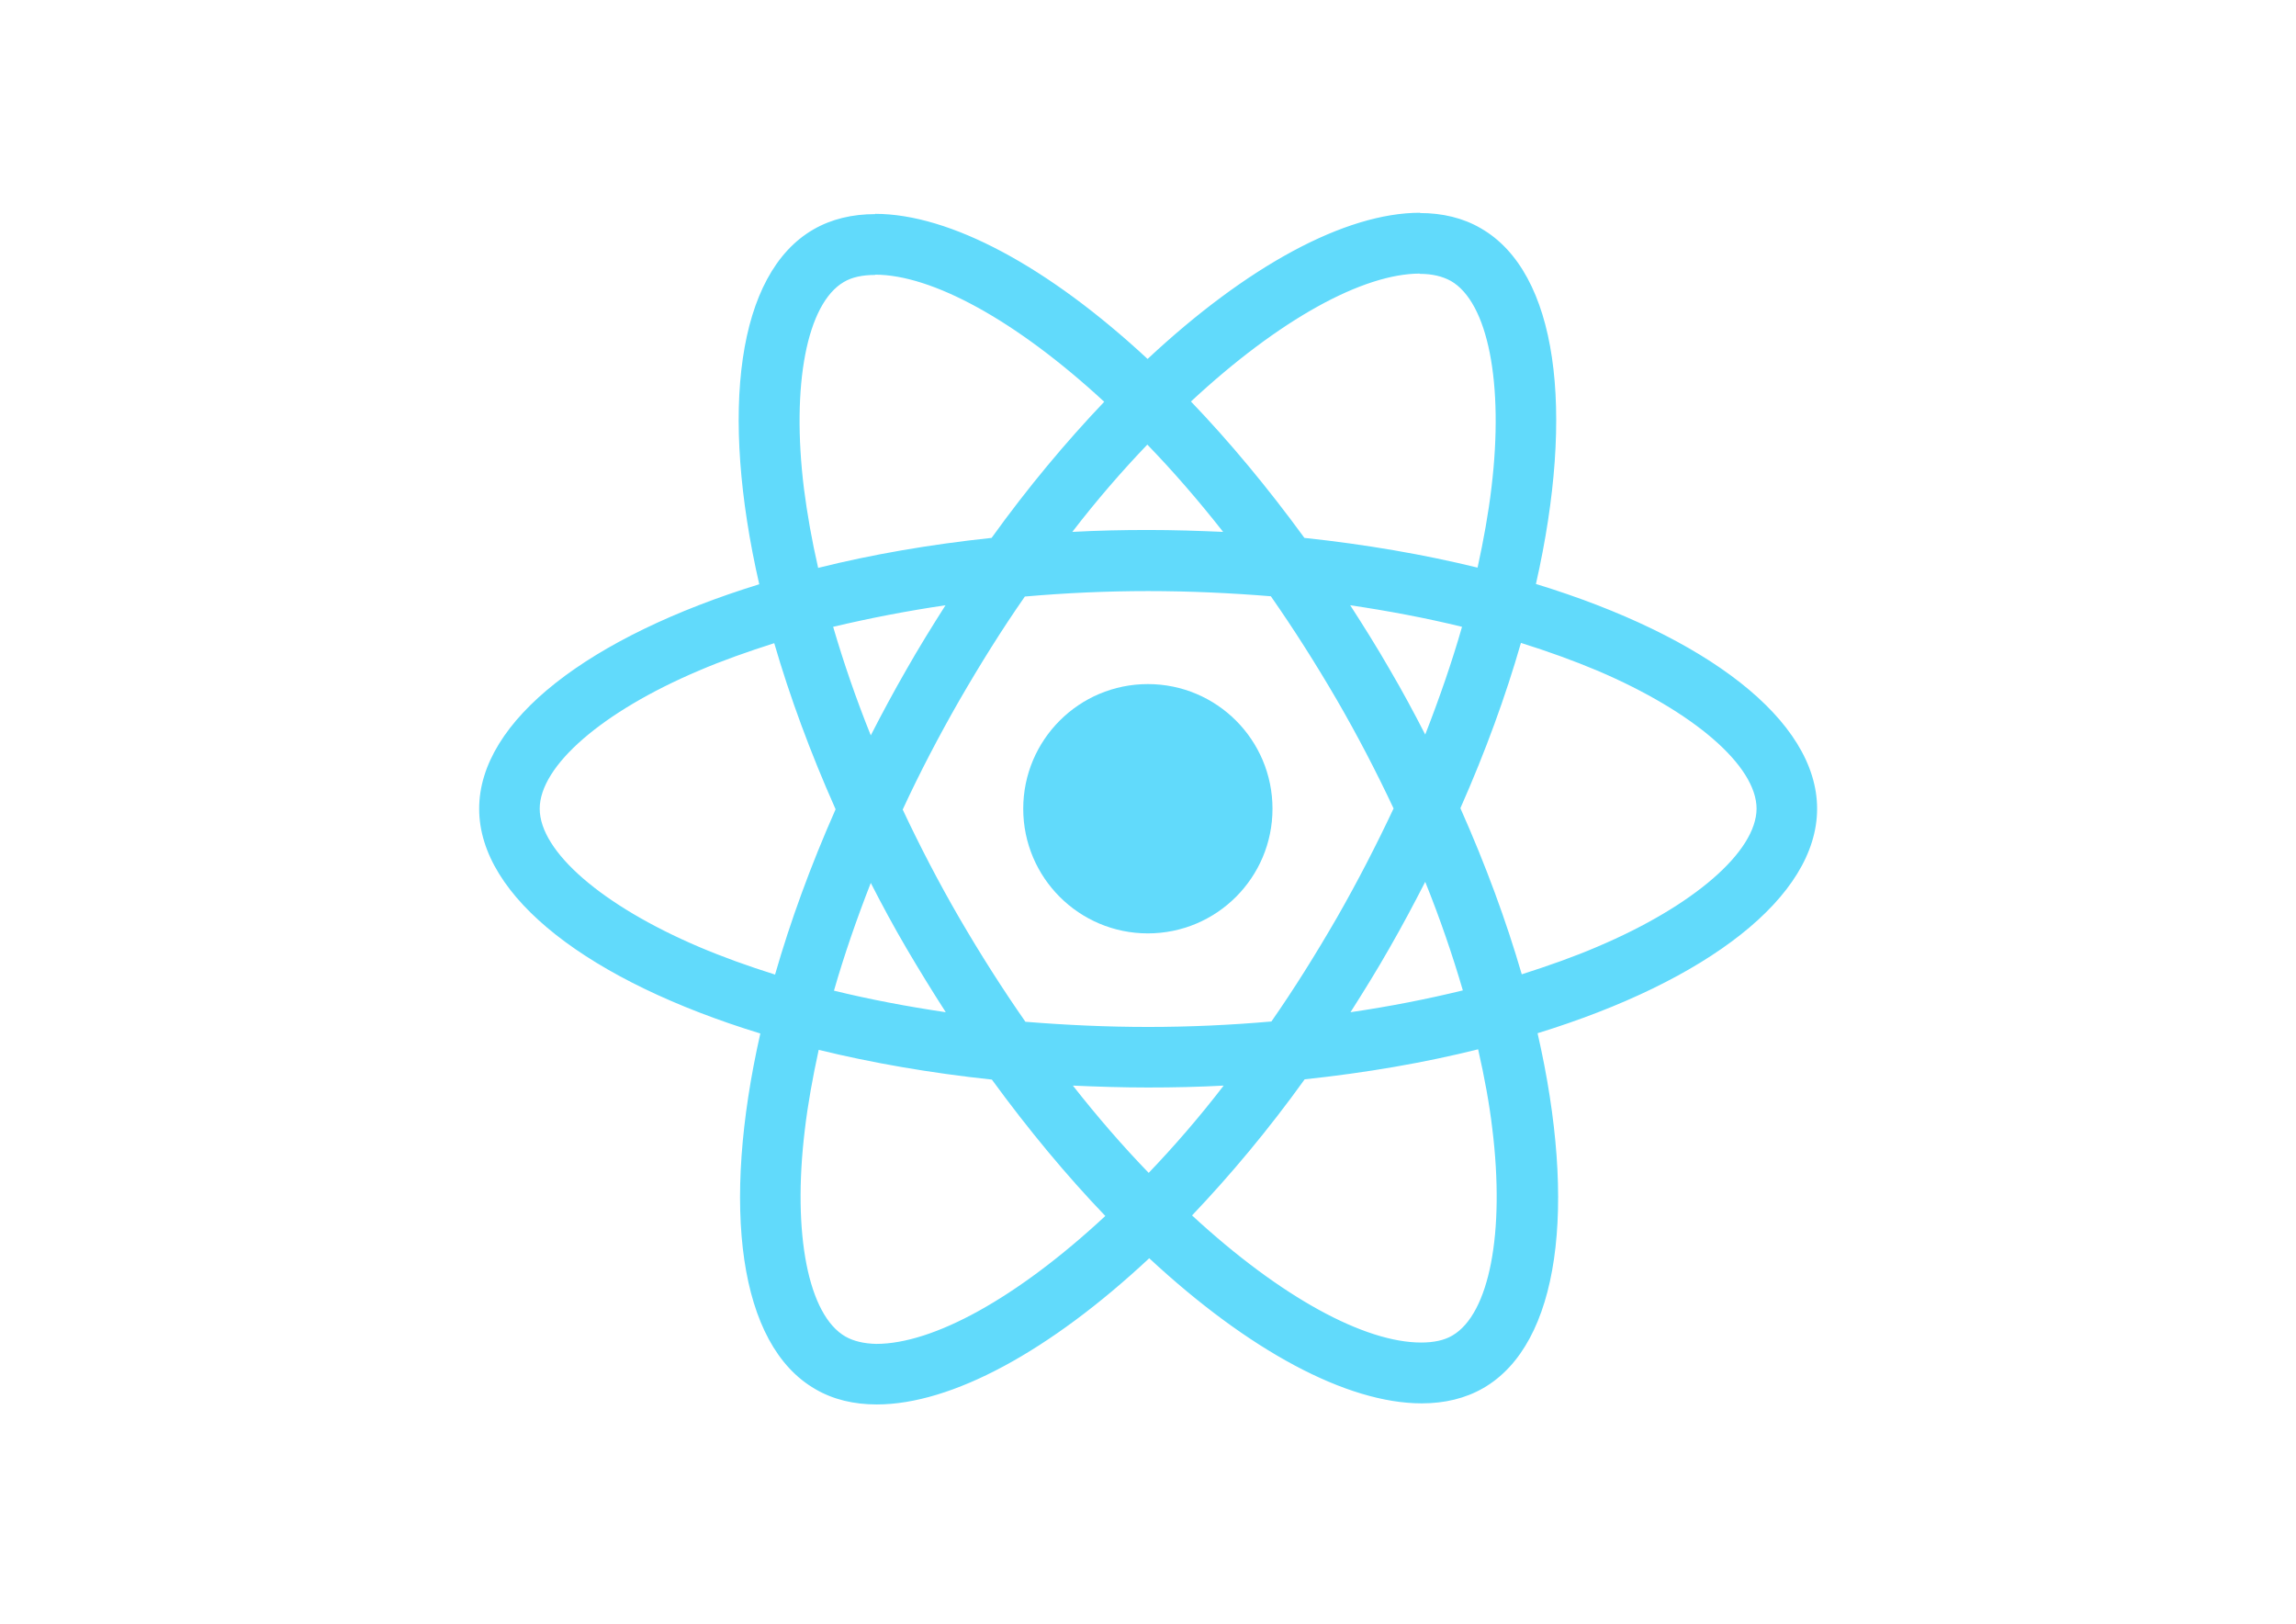
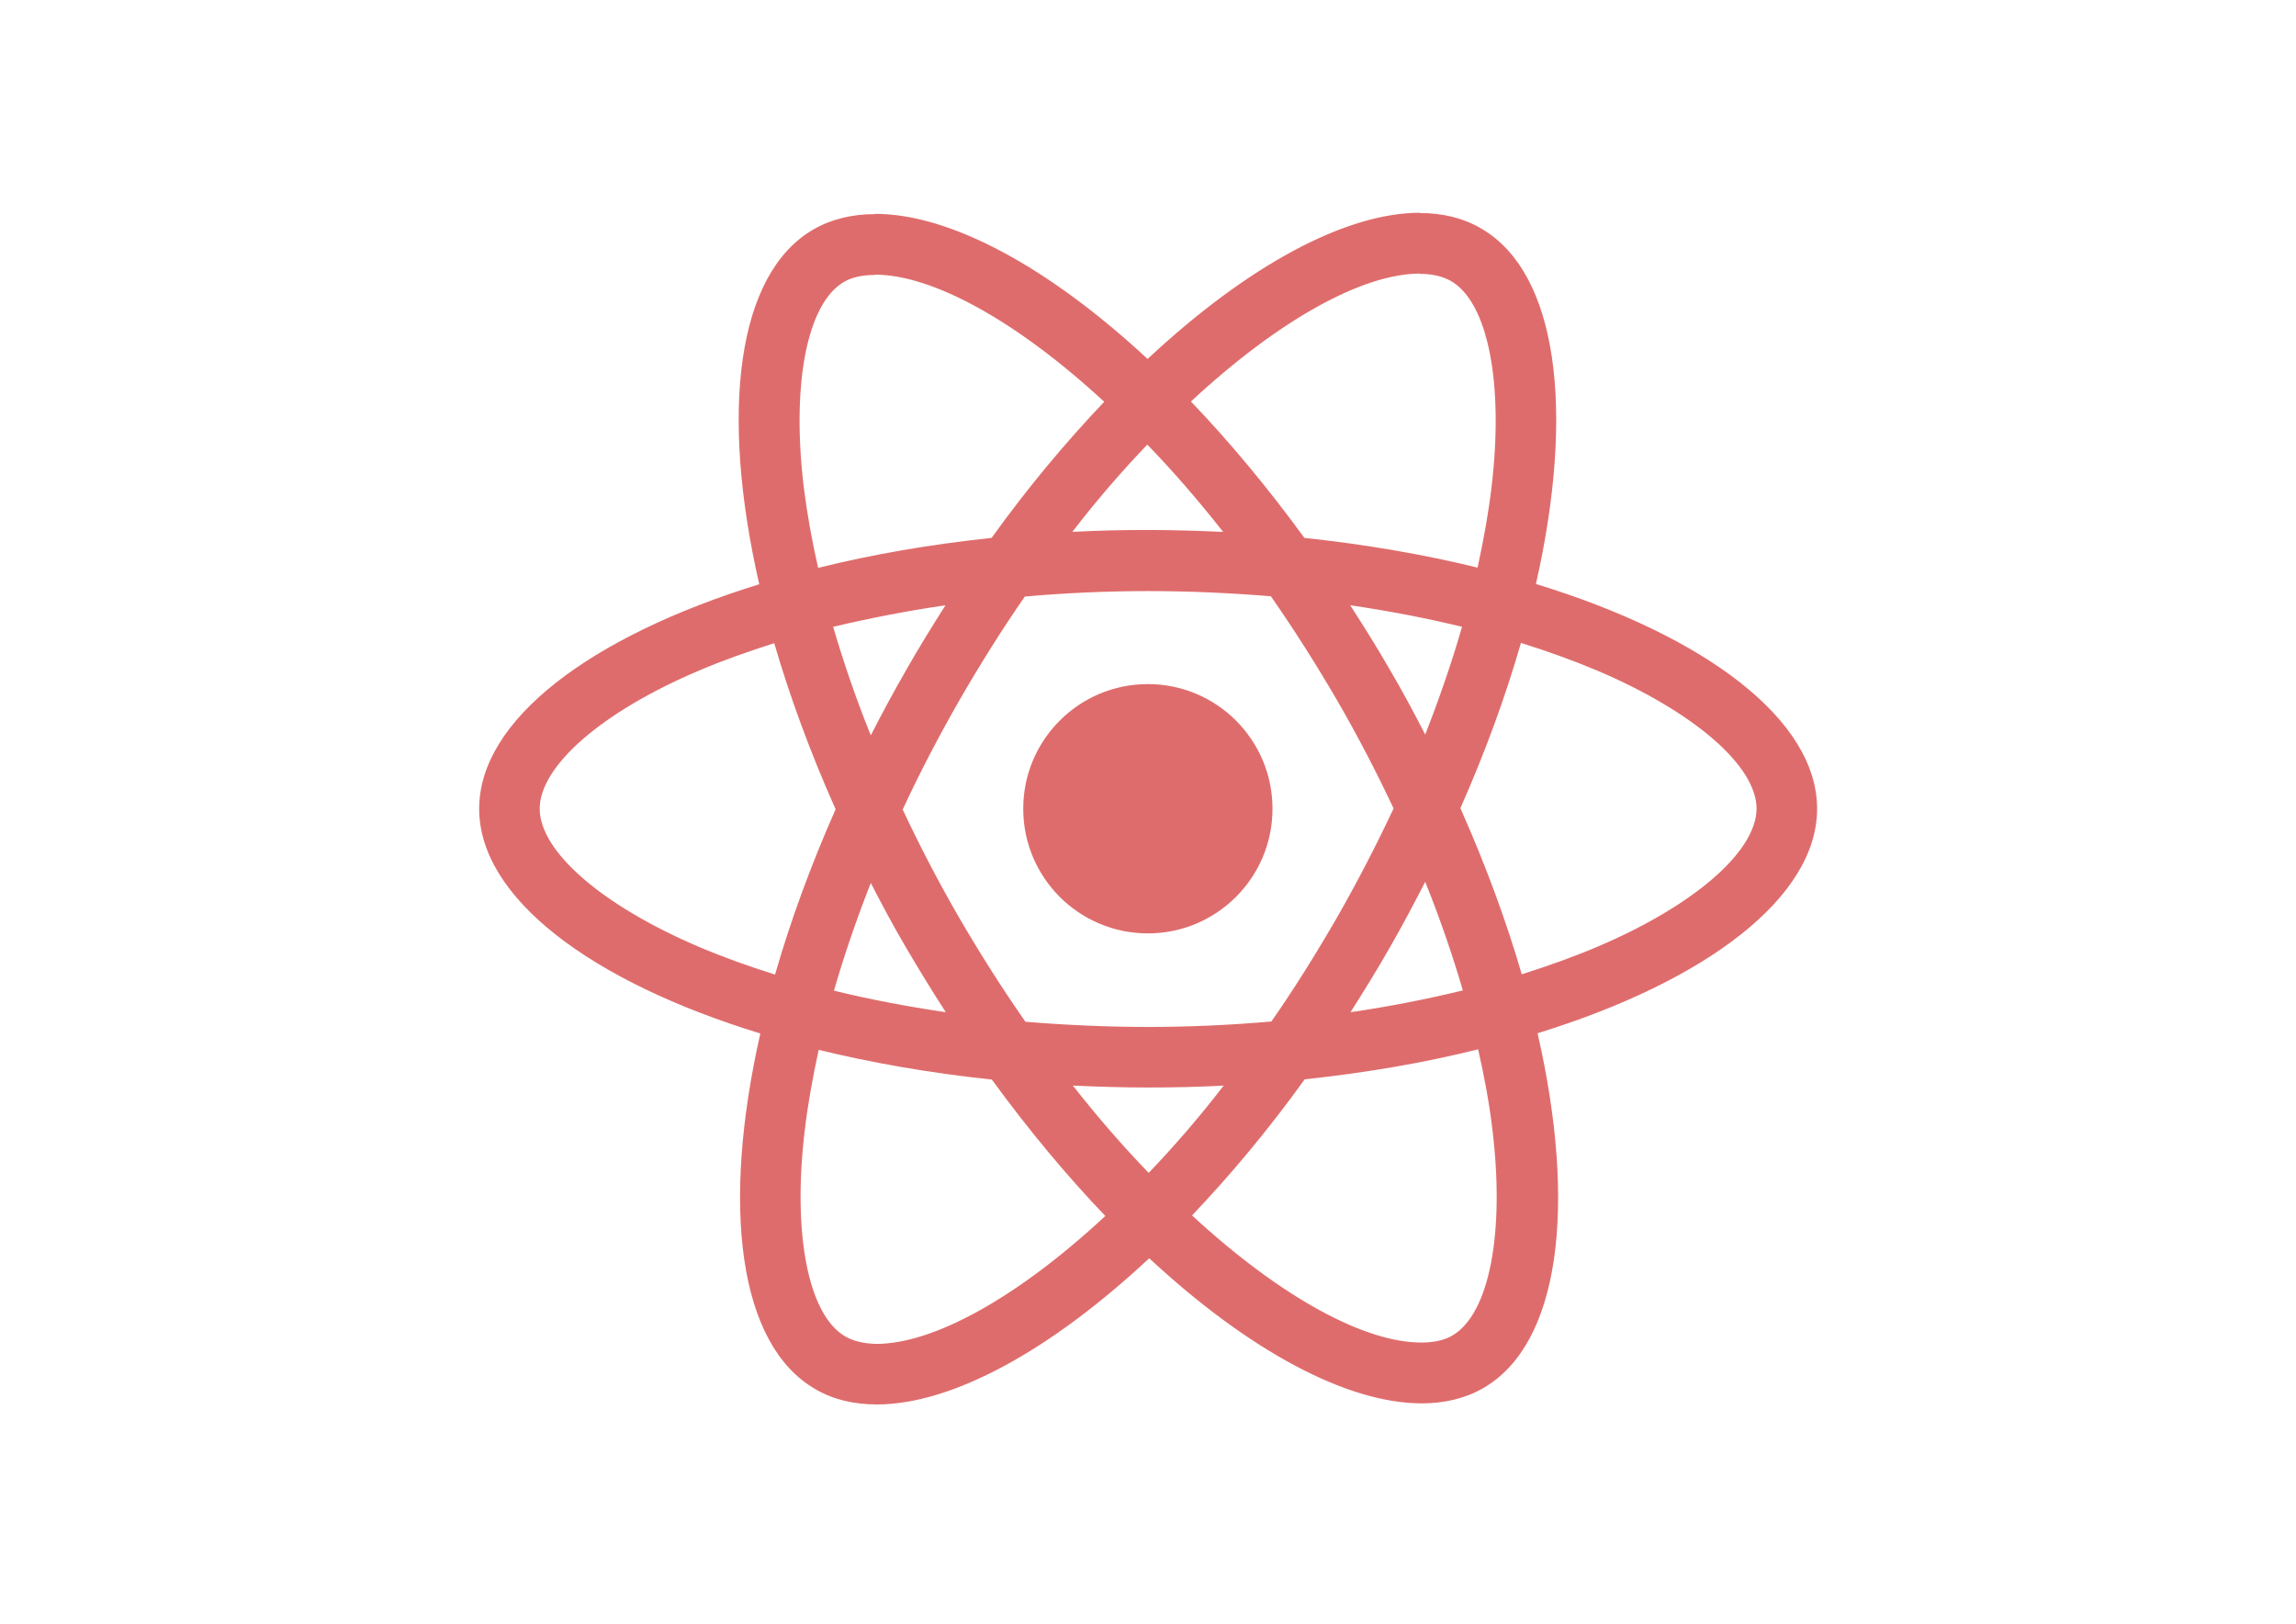
<svg xmlns="http://www.w3.org/2000/svg" viewBox="0 0 841.9 595.3">
-   <g fill="#61DAFB">
+   <g fill="rgb(223, 108, 108)">
    <path d="M666.3 296.5c0-32.5-40.7-63.3-103.1-82.4 14.4-63.6 8-114.2-20.2-130.4-6.5-3.8-14.1-5.6-22.4-5.6v22.3c4.6 0 8.3.9 11.4 2.6 13.6 7.8 19.5 37.5 14.9 75.7-1.1 9.4-2.9 19.3-5.1 29.4-19.6-4.8-41-8.5-63.5-10.9-13.5-18.5-27.5-35.3-41.6-50 32.6-30.3 63.2-46.9 84-46.9V78c-27.5 0-63.5 19.6-99.9 53.6-36.4-33.8-72.4-53.2-99.9-53.2v22.3c20.7 0 51.4 16.5 84 46.6-14 14.7-28 31.4-41.3 49.9-22.6 2.4-44 6.1-63.6 11-2.3-10-4-19.7-5.2-29-4.7-38.2 1.1-67.9 14.6-75.8 3-1.8 6.9-2.6 11.5-2.6V78.5c-8.4 0-16 1.8-22.6 5.6-28.1 16.2-34.4 66.7-19.9 130.1-62.2 19.2-102.7 49.9-102.7 82.3 0 32.5 40.7 63.3 103.1 82.4-14.4 63.6-8 114.2 20.2 130.4 6.5 3.8 14.1 5.6 22.5 5.6 27.5 0 63.5-19.6 99.9-53.6 36.4 33.8 72.4 53.2 99.9 53.2 8.4 0 16-1.8 22.6-5.6 28.1-16.2 34.4-66.7 19.9-130.1 62-19.1 102.5-49.9 102.5-82.3zm-130.2-66.7c-3.7 12.9-8.3 26.2-13.5 39.5-4.1-8-8.4-16-13.1-24-4.6-8-9.5-15.8-14.4-23.4 14.2 2.1 27.9 4.7 41 7.9zm-45.8 106.5c-7.8 13.5-15.8 26.3-24.1 38.2-14.9 1.3-30 2-45.2 2-15.1 0-30.2-.7-45-1.9-8.3-11.9-16.4-24.6-24.2-38-7.6-13.1-14.5-26.4-20.8-39.8 6.2-13.4 13.2-26.8 20.7-39.9 7.8-13.5 15.8-26.3 24.1-38.2 14.9-1.3 30-2 45.2-2 15.1 0 30.2.7 45 1.9 8.3 11.9 16.4 24.6 24.2 38 7.6 13.1 14.5 26.4 20.8 39.8-6.3 13.4-13.2 26.8-20.7 39.9zm32.3-13c5.4 13.4 10 26.8 13.8 39.8-13.1 3.2-26.9 5.9-41.2 8 4.9-7.7 9.8-15.6 14.4-23.7 4.6-8 8.9-16.1 13-24.1zM421.2 430c-9.3-9.6-18.6-20.3-27.8-32 9 .4 18.2.7 27.5.7 9.4 0 18.7-.2 27.8-.7-9 11.7-18.3 22.4-27.5 32zm-74.4-58.9c-14.2-2.1-27.9-4.7-41-7.9 3.7-12.9 8.3-26.2 13.5-39.5 4.1 8 8.4 16 13.1 24 4.7 8 9.5 15.8 14.4 23.4zM420.7 163c9.3 9.6 18.6 20.3 27.8 32-9-.4-18.2-.7-27.5-.7-9.4 0-18.7.2-27.8.7 9-11.7 18.3-22.4 27.5-32zm-74 58.9c-4.9 7.7-9.8 15.6-14.4 23.7-4.6 8-8.9 16-13 24-5.4-13.4-10-26.8-13.8-39.8 13.1-3.1 26.9-5.8 41.2-7.9zm-90.5 125.2c-35.4-15.1-58.3-34.9-58.3-50.6 0-15.7 22.9-35.6 58.3-50.6 8.6-3.7 18-7 27.7-10.1 5.7 19.6 13.2 40 22.5 60.9-9.2 20.8-16.6 41.1-22.2 60.6-9.9-3.1-19.3-6.5-28-10.2zM310 490c-13.6-7.8-19.5-37.5-14.9-75.7 1.1-9.4 2.9-19.3 5.1-29.4 19.6 4.8 41 8.5 63.5 10.9 13.5 18.5 27.5 35.3 41.6 50-32.6 30.3-63.2 46.9-84 46.9-4.5-.1-8.3-1-11.3-2.7zm237.2-76.2c4.7 38.2-1.1 67.9-14.6 75.8-3 1.8-6.9 2.6-11.5 2.6-20.7 0-51.4-16.5-84-46.6 14-14.7 28-31.4 41.3-49.9 22.6-2.4 44-6.1 63.6-11 2.3 10.1 4.1 19.8 5.2 29.1zm38.5-66.7c-8.6 3.7-18 7-27.7 10.1-5.7-19.6-13.2-40-22.5-60.9 9.2-20.8 16.6-41.1 22.2-60.6 9.9 3.1 19.3 6.5 28.1 10.2 35.4 15.1 58.3 34.9 58.3 50.6-.1 15.7-23 35.6-58.4 50.6zM320.8 78.4z" />
    <circle cx="420.9" cy="296.5" r="45.7" />
    <path d="M520.5 78.1z" />
  </g>
</svg>
